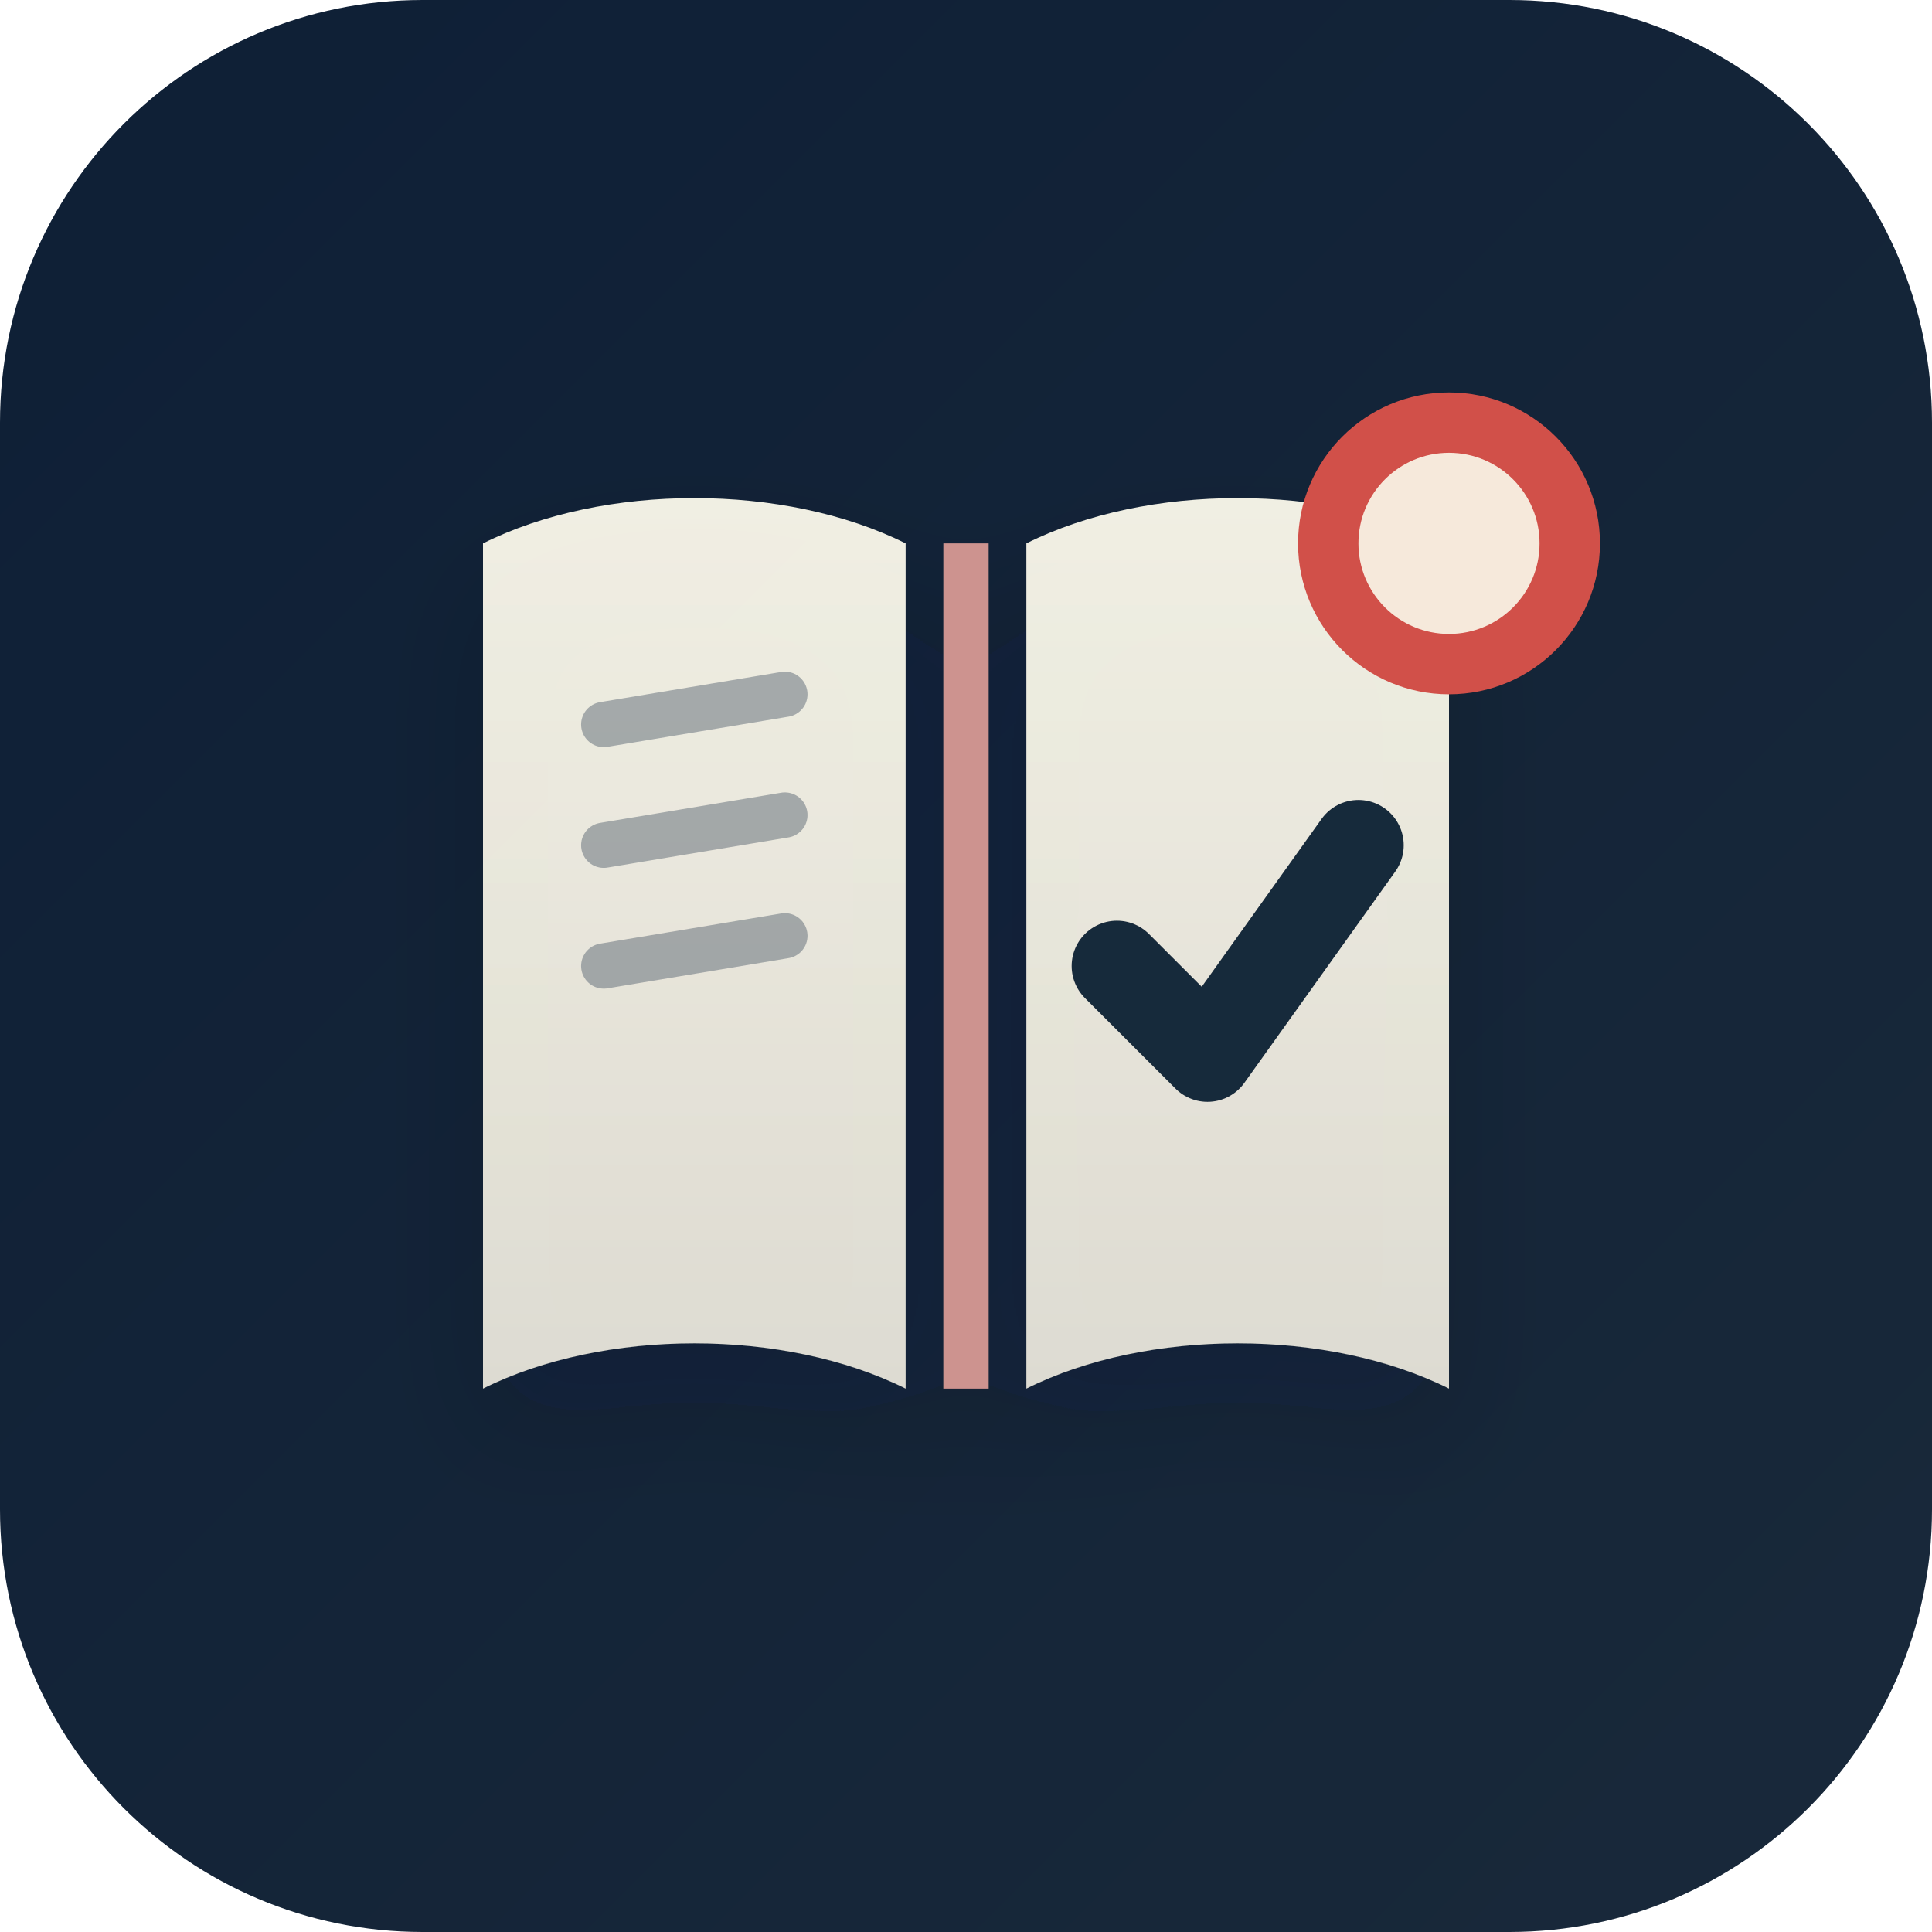
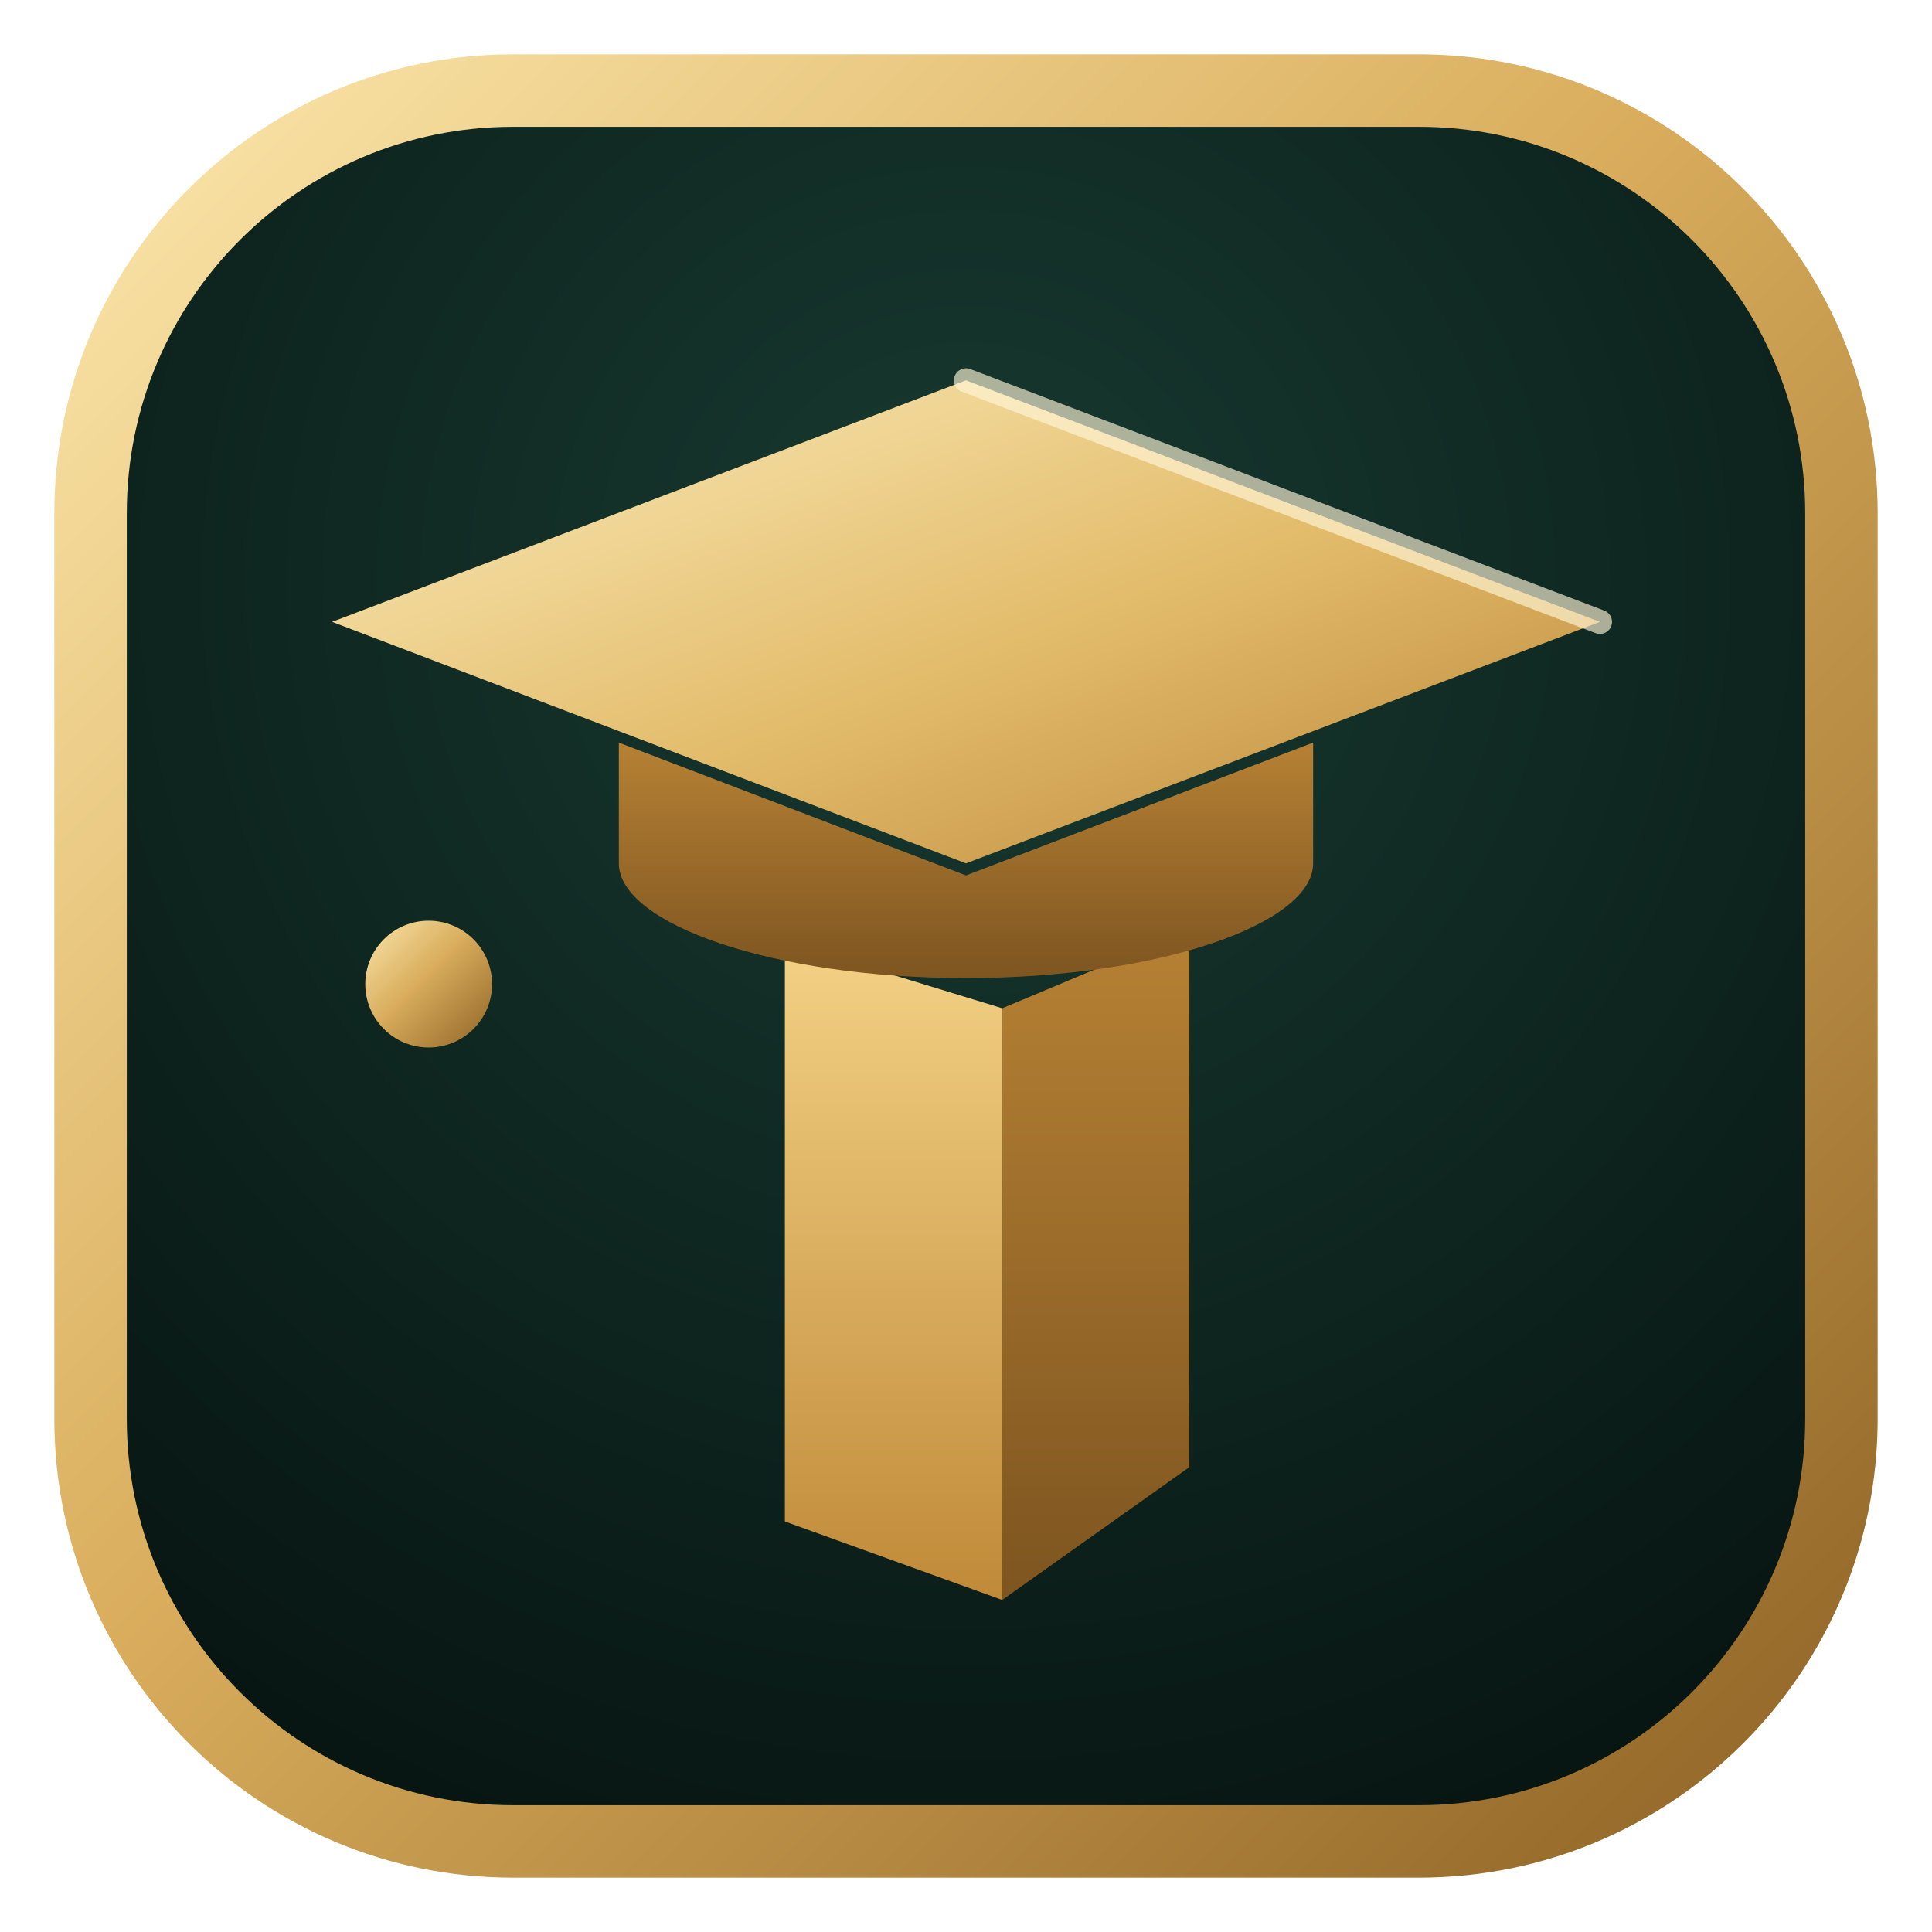
- <svg xmlns="http://www.w3.org/2000/svg" version="1.1" viewBox="0 0 64 64" xml:space="preserve">
+ <svg xmlns="http://www.w3.org/2000/svg" viewBox="0 0 64 64">
  <defs>
-     <linearGradient id="bgGrad" x1="0%" y1="0%" x2="100%" y2="100%">
-       <stop offset="0%" style="stop-color:#0E1F36" />
-       <stop offset="100%" style="stop-color:#19293A" />
+     <radialGradient id="tile" cx="50%" cy="28%" r="80%">
+       <stop offset="0%" stop-color="#173a31" />
+       <stop offset="100%" stop-color="#071411" />
+     </radialGradient>
+     <linearGradient id="rim" x1="0" y1="0" x2="1" y2="1">
+       <stop offset="0%" stop-color="#fbe6ab" />
+       <stop offset="45%" stop-color="#d9ad5c" />
+       <stop offset="100%" stop-color="#8f6426" />
    </linearGradient>
-     <linearGradient id="bookGrad" x1="0%" y1="0%" x2="0%" y2="100%">
-       <stop offset="0%" style="stop-color:#FBF9EB" />
-       <stop offset="100%" style="stop-color:#E6E3D9" />
+     <linearGradient id="top" x1="0" y1="0" x2="1" y2="1">
+       <stop offset="0%" stop-color="#fdeebd" />
+       <stop offset="55%" stop-color="#e2bb6a" />
+       <stop offset="100%" stop-color="#b98536" />
    </linearGradient>
-     <filter id="shadow" x="-20%" y="-20%" width="140%" height="140%">
-       <feDropShadow dx="0" dy="2" stdDeviation="2" flood-color="#0E1F36" flood-opacity="0.15" />
-     </filter>
+     <linearGradient id="front" x1="0" y1="0" x2="0" y2="1">
+       <stop offset="0%" stop-color="#f3d185" />
+       <stop offset="100%" stop-color="#c08a38" />
+     </linearGradient>
+     <linearGradient id="side" x1="0" y1="0" x2="0" y2="1">
+       <stop offset="0%" stop-color="#b68134" />
+       <stop offset="100%" stop-color="#7e5520" />
+     </linearGradient>
  </defs>
-   <rect width="64" height="64" rx="14" fill="url(#bgGrad)" />
-   <g filter="url(#shadow)">
-     <path d="M30 18 C26 16 20 16 16 18 L16 46 C20 44 26 44 30 46 Z" fill="url(#bookGrad)" opacity="0.95" />
-     <path d="M34 18 C38 16 44 16 48 18 L48 46 C44 44 38 44 34 46 Z" fill="url(#bookGrad)" opacity="0.95" />
-     <line x1="32" y1="18" x2="32" y2="46" stroke="#CD938F" stroke-width="1.5" />
-     <line x1="20" y1="24" x2="26" y2="23" stroke="#5B6674" stroke-width="1.5" stroke-linecap="round" opacity="0.5" />
-     <line x1="20" y1="28" x2="26" y2="27" stroke="#5B6674" stroke-width="1.5" stroke-linecap="round" opacity="0.5" />
-     <line x1="20" y1="32" x2="26" y2="31" stroke="#5B6674" stroke-width="1.5" stroke-linecap="round" opacity="0.5" />
-     <path d="M37 32 L40 35 L45 28" stroke="#19293A" stroke-width="3" fill="none" stroke-linecap="round" stroke-linejoin="round" />
-   </g>
-   <circle cx="48" cy="18" r="5" fill="#D15049" />
-   <circle cx="48" cy="18" r="3" fill="#FBF9EB" opacity="0.9" />
+   <rect x="3" y="3" width="58" height="58" rx="14" fill="url(#tile)" stroke="url(#rim)" stroke-width="2.4" />
+   <path d="M26 31.2 L33.2 33.4 L33.2 53 L26 50.4 Z" fill="url(#front)" />
+   <path d="M33.2 33.4 L39.4 30.8 L39.4 48.6 L33.2 53 Z" fill="url(#side)" />
+   <path d="M20.5 24.6 L20.5 28.6 C20.5 30.6 25.6 32.4 32 32.4 C38.4 32.4 43.5 30.6 43.5 28.6 L43.5 24.6 L32 29 Z" fill="url(#side)" />
+   <path d="M32 12.6 L53 20.6 L32 28.6 L11 20.6 Z" fill="url(#top)" />
+   <path d="M32 12.6 L53 20.6" stroke="#fff6d8" stroke-opacity="0.65" stroke-width="0.8" stroke-linecap="round" />
+   <path d="M14.2 21.6 L14.2 31.2" stroke="url(#rim)" stroke-width="1.4" stroke-linecap="round" />
+   <circle cx="14.2" cy="32.6" r="2.1" fill="url(#rim)" />
</svg>
